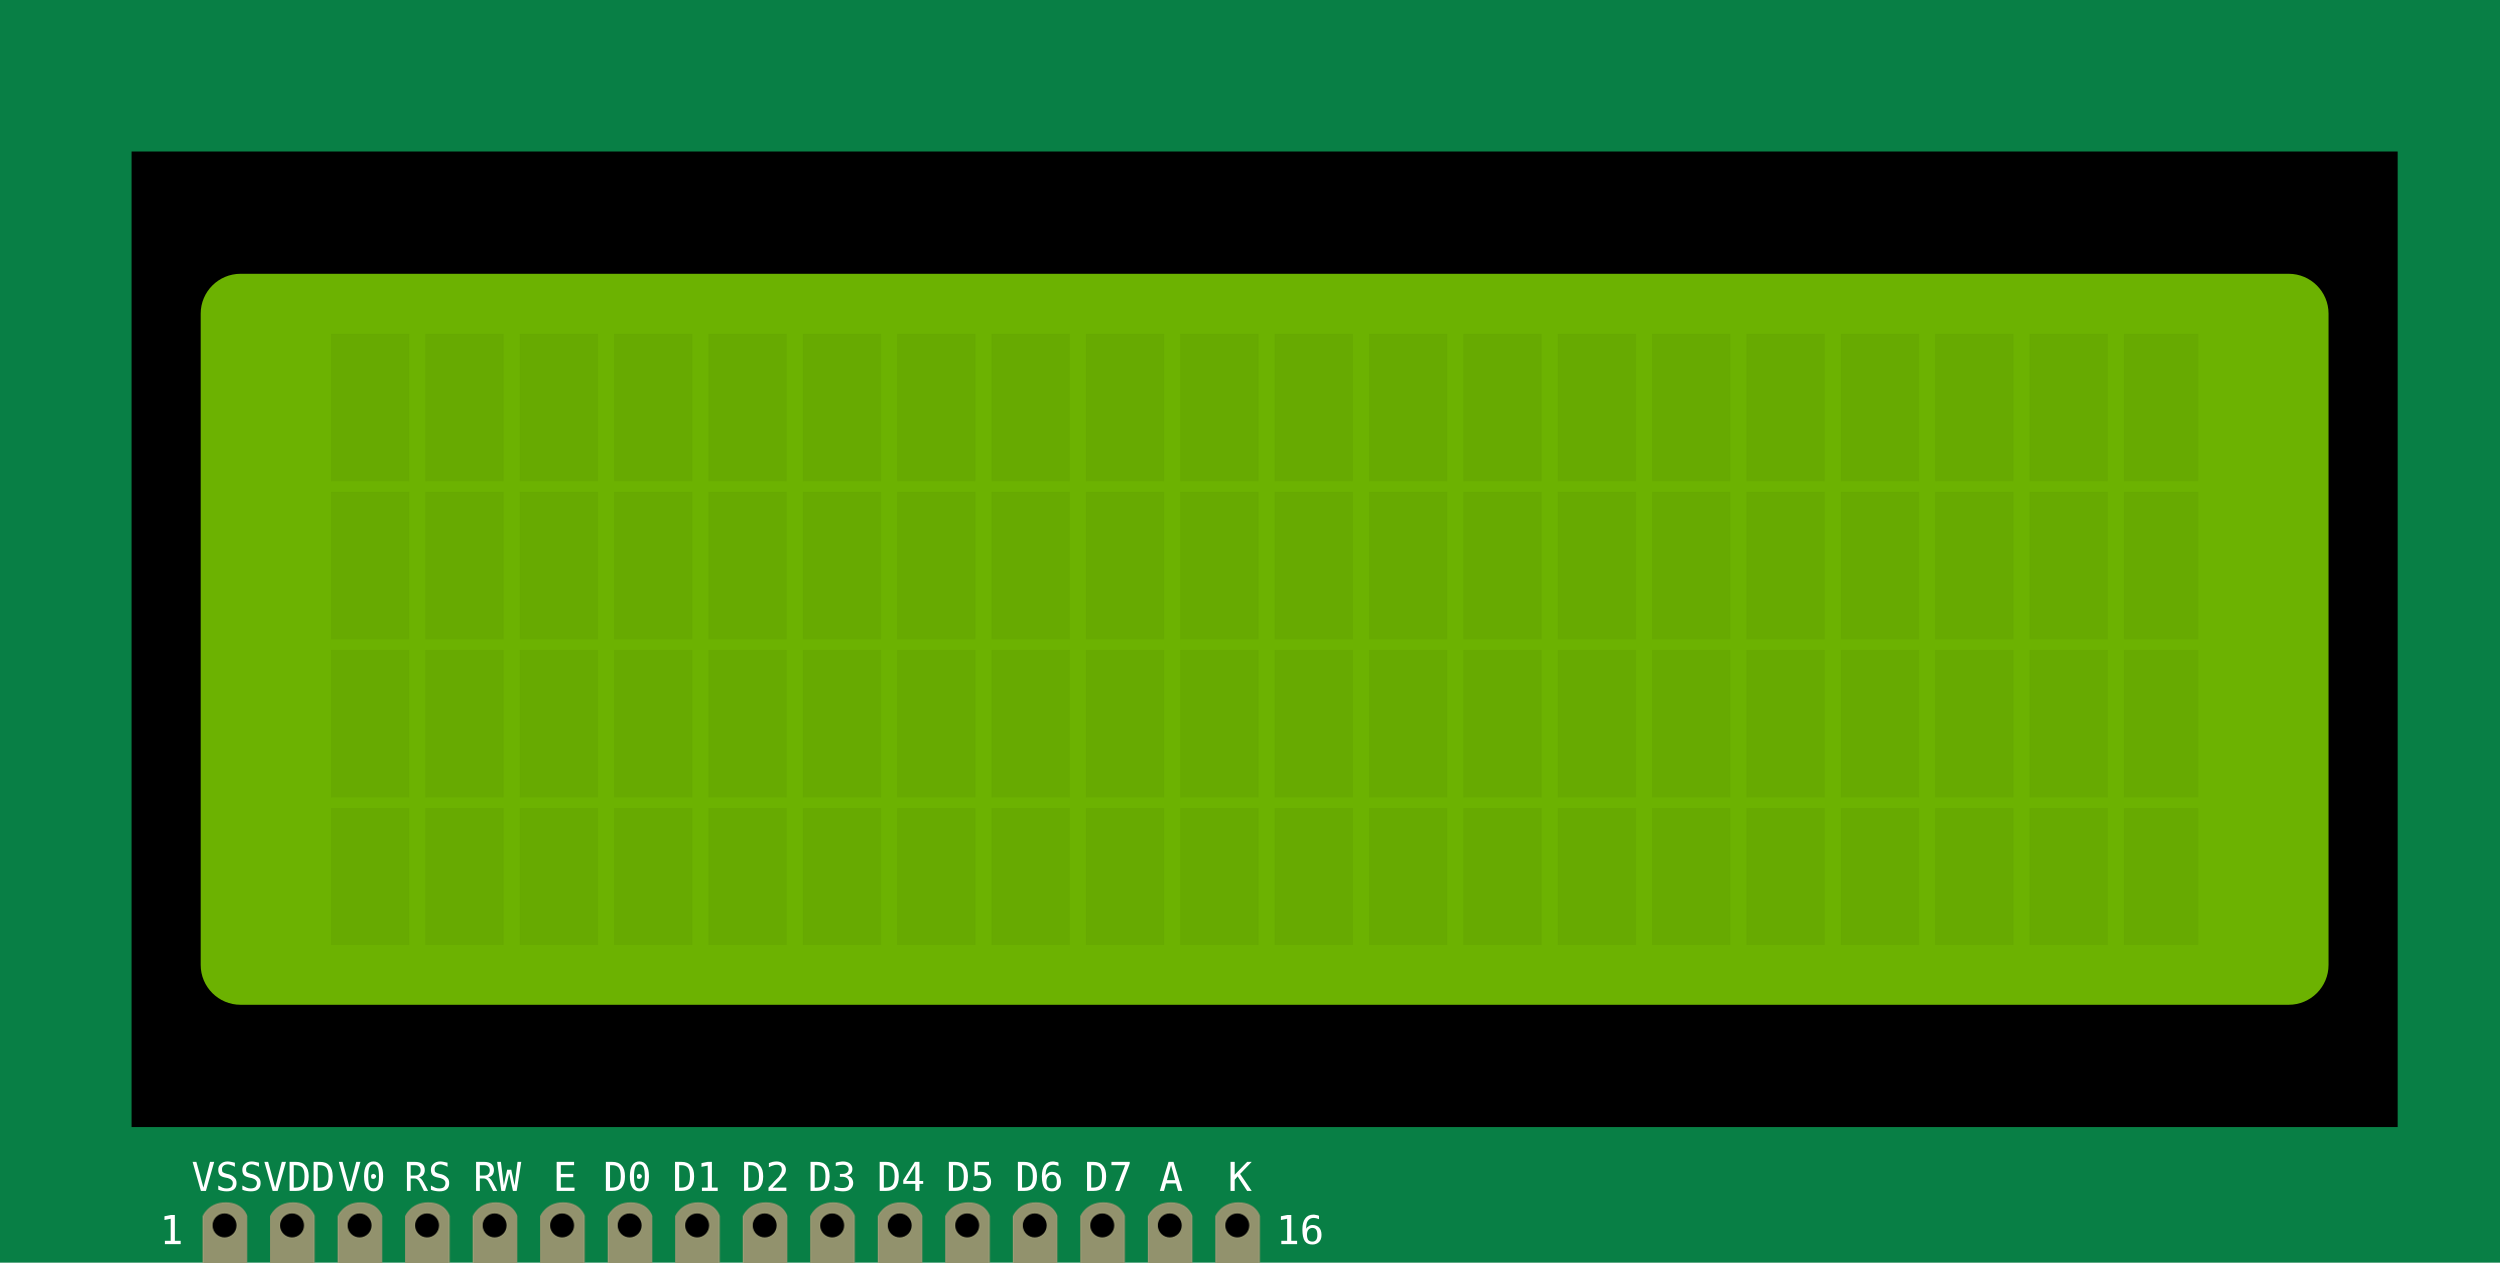
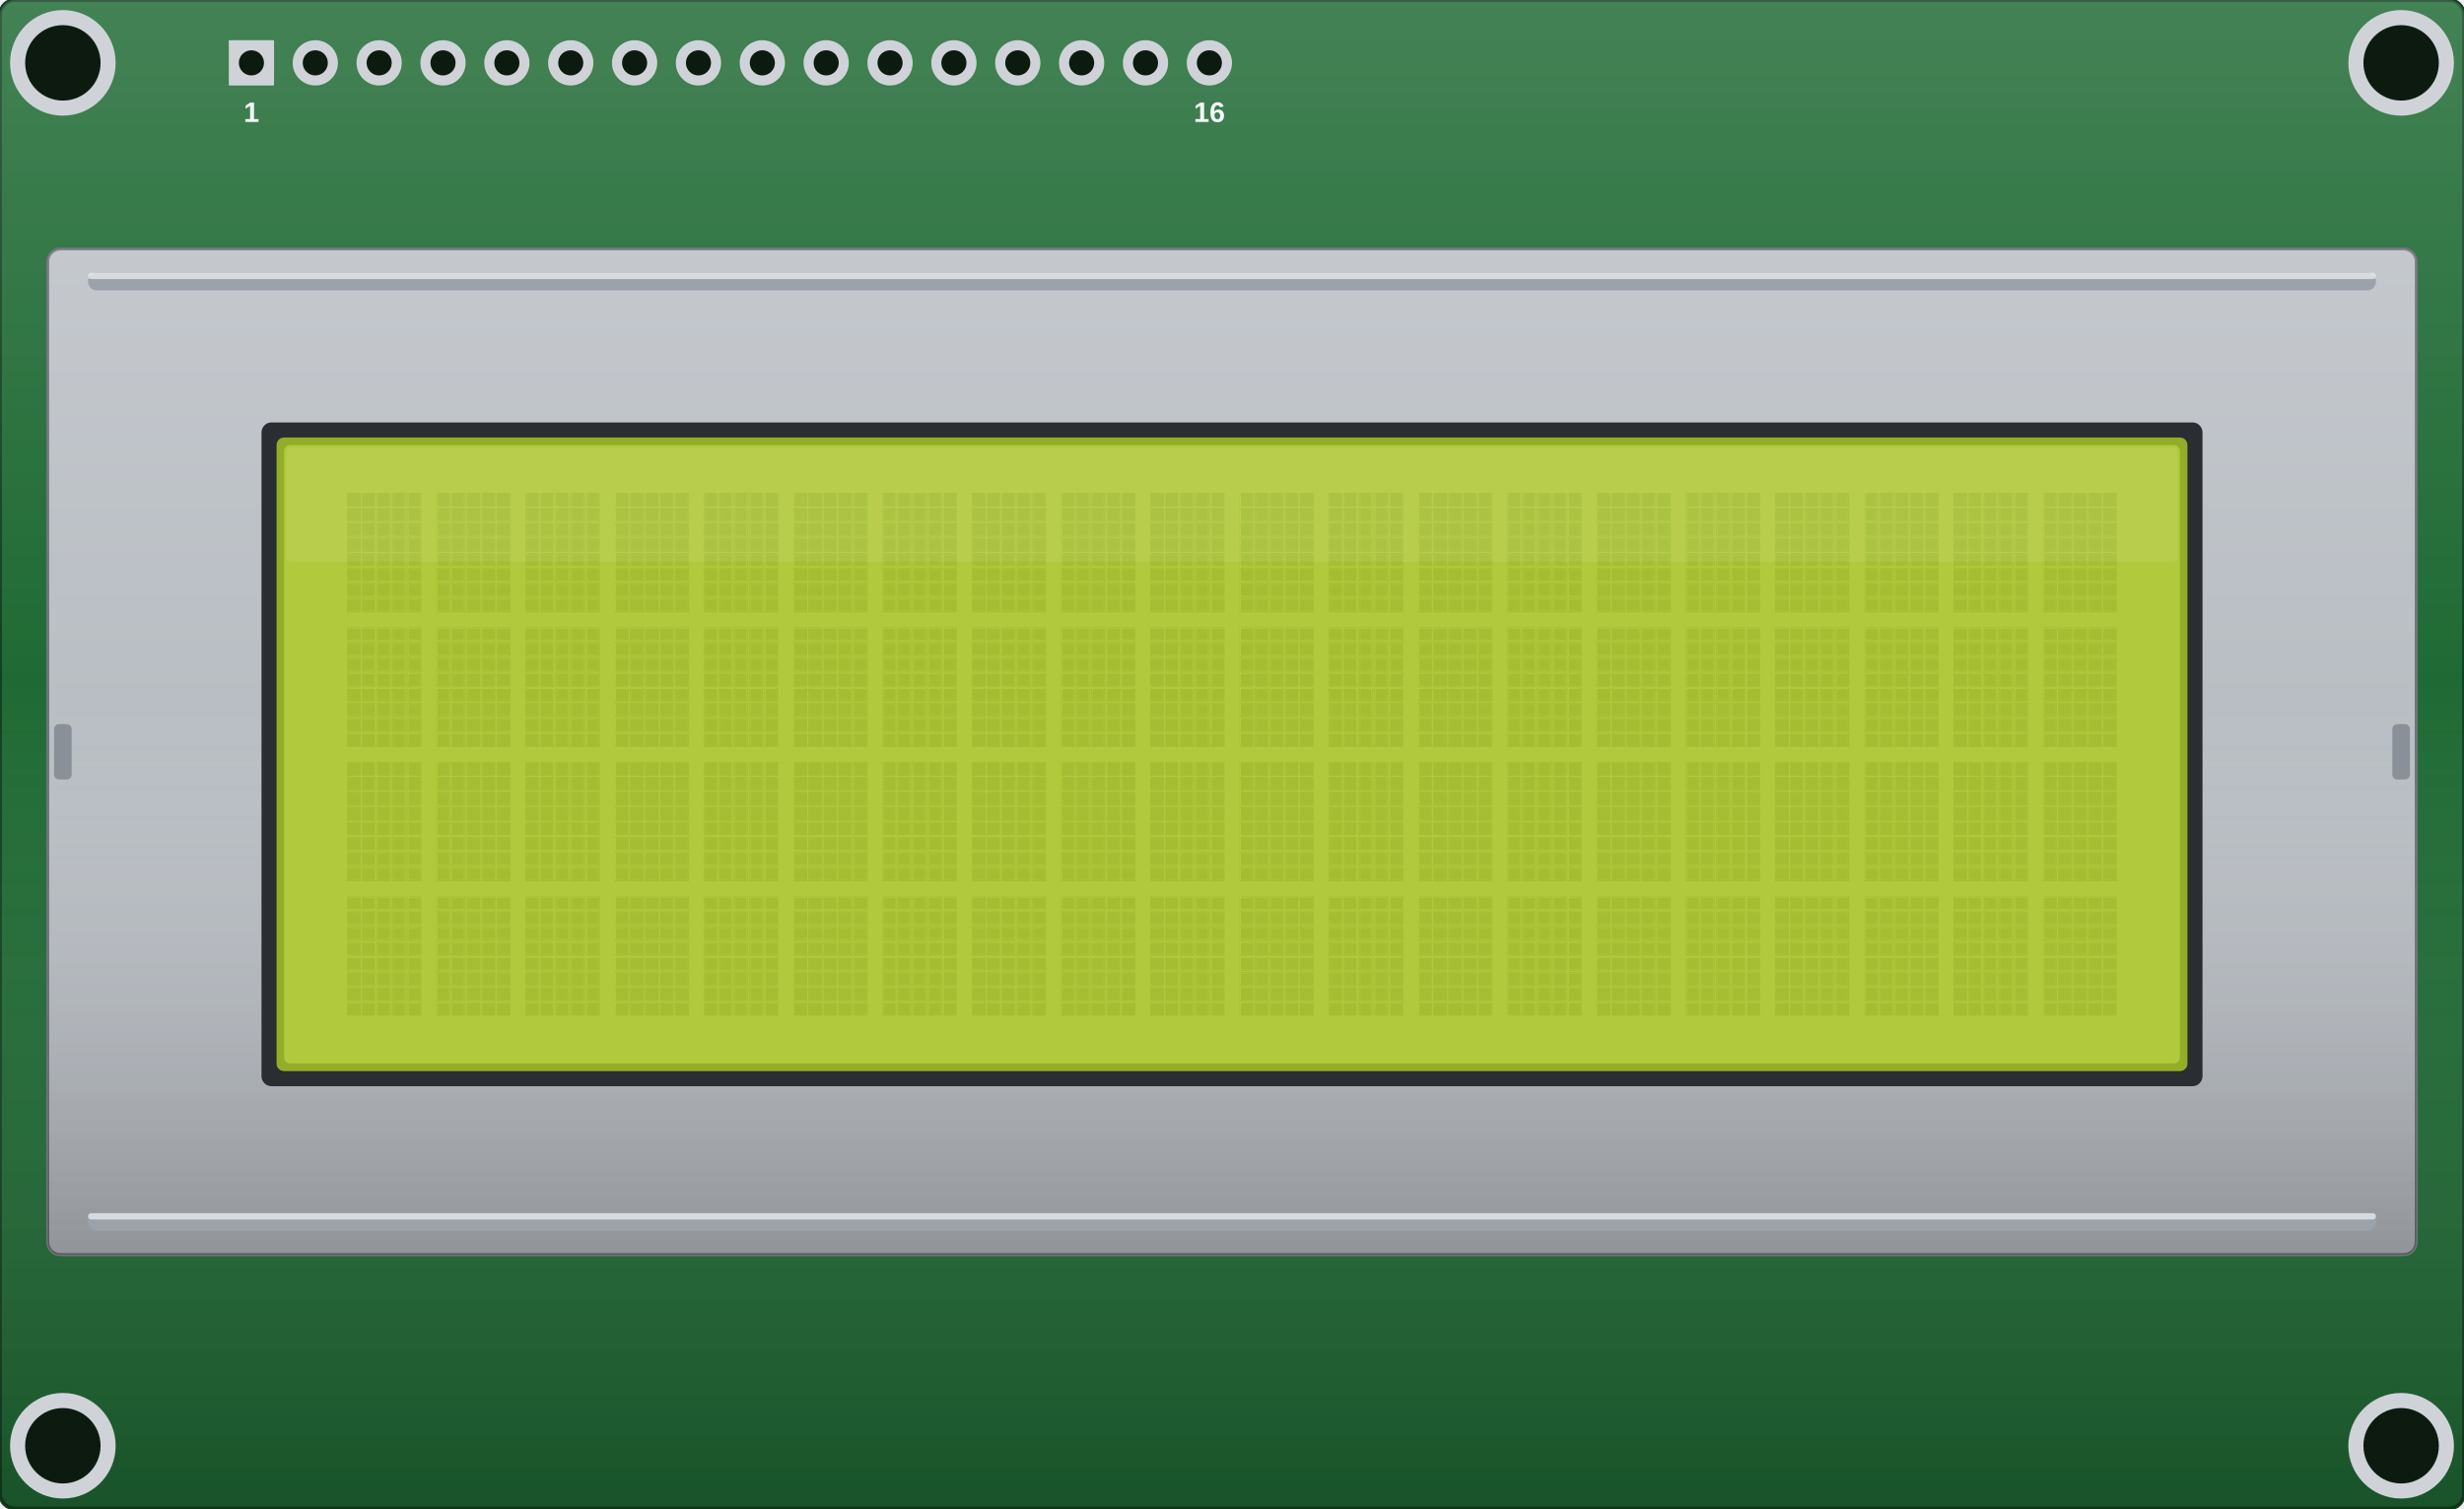
- <svg xmlns="http://www.w3.org/2000/svg" version="1.1" style="font-size: 1.5px; font-family: monospace" width="94.05mm" height="47.5mm" viewBox="0 0 94.05 47.5">
+ <svg xmlns="http://www.w3.org/2000/svg" version="1.1" width="370.394px" height="226.772px" viewBox="0 0 370.394 226.772">
  <defs>
-     <pattern id="characters" width="3.55" height="5.95" patternUnits="userSpaceOnUse" x="12.45" y="12.55">
-       <rect width="2.95" height="5.55" fill-opacity="0.05" />
-     </pattern>
-     <pattern id="pins" width="2.54" height="3.255" patternUnits="userSpaceOnUse" y="1.1">
-       <path fill="#92926d" d="M0,0.55c0,0 0.21,-0.52 0.87,-0.52 0.67,0 0.81,0.51 0.81,0.51v1.81h-1.869z" />
-       <circle r="0.45" cx="0.827" cy="0.9" color="black" />
+     <linearGradient id="luz" x1="0" y1="0" x2="0" y2="1">
+       <stop offset="0" stop-color="#ffffff" stop-opacity="0.16" />
+       <stop offset="0.45" stop-color="#ffffff" stop-opacity="0" />
+       <stop offset="1" stop-color="#000000" stop-opacity="0.22" />
+     </linearGradient>
+     <linearGradient id="metal" x1="0" y1="0" x2="0" y2="1">
+       <stop offset="0" stop-color="#f4f6f8" />
+       <stop offset="0.5" stop-color="#b9bfc6" />
+       <stop offset="1" stop-color="#868d95" />
+     </linearGradient>
+     <linearGradient id="metal-h" x1="0" y1="0" x2="1" y2="0">
+       <stop offset="0" stop-color="#8a9199" />
+       <stop offset="0.35" stop-color="#eef1f4" />
+       <stop offset="0.7" stop-color="#b3b9c0" />
+       <stop offset="1" stop-color="#7c838b" />
+     </linearGradient>
+     <radialGradient id="lata" cx="0.4" cy="0.38" r="0.66">
+       <stop offset="0" stop-color="#f6f8fa" />
+       <stop offset="0.6" stop-color="#c3c9cf" />
+       <stop offset="1" stop-color="#8c939b" />
+     </radialGradient>
+     <linearGradient id="plastico" x1="0" y1="0" x2="0" y2="1">
+       <stop offset="0" stop-color="#3a3c40" />
+       <stop offset="1" stop-color="#16171a" />
+     </linearGradient>
+     <linearGradient id="ouro" x1="0" y1="0" x2="0" y2="1">
+       <stop offset="0" stop-color="#f4dc8c" />
+       <stop offset="1" stop-color="#b88a2c" />
+     </linearGradient>
+   </defs>
+   <rect x="0" y="0" width="370.394" height="226.772" rx="2.268" fill="#1f6a34" stroke="#123f1f" stroke-width="0.567" />
+   <rect x="0" y="0" width="370.394" height="226.772" rx="2.268" fill="url(#luz)" />
+   <circle cx="9.449" cy="9.449" r="7.937" fill="#cfd3d8" />
+   <circle cx="9.449" cy="9.449" r="5.669" fill="#0d1a10" />
+   <circle cx="9.449" cy="217.323" r="7.937" fill="#cfd3d8" />
+   <circle cx="9.449" cy="217.323" r="5.669" fill="#0d1a10" />
+   <circle cx="360.945" cy="9.449" r="7.937" fill="#cfd3d8" />
+   <circle cx="360.945" cy="9.449" r="5.669" fill="#0d1a10" />
+   <circle cx="360.945" cy="217.323" r="7.937" fill="#cfd3d8" />
+   <circle cx="360.945" cy="217.323" r="5.669" fill="#0d1a10" />
+   <rect x="34.394" y="6.047" width="6.803" height="6.803" fill="#cfd3d8" />
+   <circle cx="37.795" cy="9.449" r="1.89" fill="#0d1a10" />
+   <circle cx="47.395" cy="9.449" r="3.402" fill="#cfd3d8" />
+   <circle cx="47.395" cy="9.449" r="1.89" fill="#0d1a10" />
+   <circle cx="56.995" cy="9.449" r="3.402" fill="#cfd3d8" />
+   <circle cx="56.995" cy="9.449" r="1.89" fill="#0d1a10" />
+   <circle cx="66.595" cy="9.449" r="3.402" fill="#cfd3d8" />
+   <circle cx="66.595" cy="9.449" r="1.89" fill="#0d1a10" />
+   <circle cx="76.195" cy="9.449" r="3.402" fill="#cfd3d8" />
+   <circle cx="76.195" cy="9.449" r="1.89" fill="#0d1a10" />
+   <circle cx="85.795" cy="9.449" r="3.402" fill="#cfd3d8" />
+   <circle cx="85.795" cy="9.449" r="1.89" fill="#0d1a10" />
+   <circle cx="95.395" cy="9.449" r="3.402" fill="#cfd3d8" />
+   <circle cx="95.395" cy="9.449" r="1.89" fill="#0d1a10" />
+   <circle cx="104.995" cy="9.449" r="3.402" fill="#cfd3d8" />
+   <circle cx="104.995" cy="9.449" r="1.89" fill="#0d1a10" />
+   <circle cx="114.595" cy="9.449" r="3.402" fill="#cfd3d8" />
+   <circle cx="114.595" cy="9.449" r="1.89" fill="#0d1a10" />
+   <circle cx="124.195" cy="9.449" r="3.402" fill="#cfd3d8" />
+   <circle cx="124.195" cy="9.449" r="1.89" fill="#0d1a10" />
+   <circle cx="133.795" cy="9.449" r="3.402" fill="#cfd3d8" />
+   <circle cx="133.795" cy="9.449" r="1.89" fill="#0d1a10" />
+   <circle cx="143.395" cy="9.449" r="3.402" fill="#cfd3d8" />
+   <circle cx="143.395" cy="9.449" r="1.89" fill="#0d1a10" />
+   <circle cx="152.995" cy="9.449" r="3.402" fill="#cfd3d8" />
+   <circle cx="152.995" cy="9.449" r="1.89" fill="#0d1a10" />
+   <circle cx="162.595" cy="9.449" r="3.402" fill="#cfd3d8" />
+   <circle cx="162.595" cy="9.449" r="1.89" fill="#0d1a10" />
+   <circle cx="172.195" cy="9.449" r="3.402" fill="#cfd3d8" />
+   <circle cx="172.195" cy="9.449" r="1.89" fill="#0d1a10" />
+   <circle cx="181.795" cy="9.449" r="3.402" fill="#cfd3d8" />
+   <circle cx="181.795" cy="9.449" r="1.89" fill="#0d1a10" />
+   <text transform="translate(37.795 16.63) rotate(0)" x="0" y="1.701" font-family="Arial" font-weight="bold" font-size="4.252" fill="#f2f5f7" text-anchor="middle">1</text>
+   <text transform="translate(181.795 16.63) rotate(0)" x="0" y="1.701" font-family="Arial" font-weight="bold" font-size="4.252" fill="#f2f5f7" text-anchor="middle">16</text>
+   <rect x="7.181" y="37.417" width="356.031" height="151.181" rx="1.89" fill="#b9bec4" stroke="#6d737a" stroke-width="0.454" />
+   <rect x="7.181" y="37.417" width="356.031" height="151.181" rx="1.89" fill="url(#luz)" />
+   <rect x="13.228" y="41.008" width="343.937" height="2.646" rx="1.323" fill="#9ca2a9" />
+   <rect x="13.228" y="41.008" width="343.937" height="0.945" rx="0.454" fill="#e6e9ec" fill-opacity="0.8" />
+   <rect x="13.228" y="182.362" width="343.937" height="2.646" rx="1.323" fill="#9ca2a9" />
+   <rect x="13.228" y="182.362" width="343.937" height="0.945" rx="0.454" fill="#e6e9ec" fill-opacity="0.8" />
+   <rect x="8.126" y="108.85" width="2.646" height="8.315" rx="0.756" fill="#8a9097" />
+   <rect x="359.622" y="108.85" width="2.646" height="8.315" rx="0.756" fill="#8a9097" />
+   <rect x="39.307" y="63.496" width="291.78" height="99.78" rx="1.512" fill="#2a2d31" />
+   <rect x="41.575" y="65.764" width="287.244" height="95.244" rx="1.134" fill="#93ad28" />
+   <rect x="42.709" y="66.898" width="284.976" height="92.976" rx="0.945" fill="#b5cc3e" fill-opacity="0.9" />
+   <defs>
+     <pattern id="pontos-lcd2004" x="52.157" y="74.079" width="13.417" height="20.22" patternUnits="userSpaceOnUse">
+       <rect x="0" y="0" width="2.079" height="2.079" fill="#a4bd33" />
+       <rect x="2.268" y="0" width="2.079" height="2.079" fill="#a4bd33" />
+       <rect x="4.535" y="0" width="2.079" height="2.079" fill="#a4bd33" />
+       <rect x="6.803" y="0" width="2.079" height="2.079" fill="#a4bd33" />
+       <rect x="9.071" y="0" width="2.079" height="2.079" fill="#a4bd33" />
+       <rect x="0" y="2.268" width="2.079" height="2.079" fill="#a4bd33" />
+       <rect x="2.268" y="2.268" width="2.079" height="2.079" fill="#a4bd33" />
+       <rect x="4.535" y="2.268" width="2.079" height="2.079" fill="#a4bd33" />
+       <rect x="6.803" y="2.268" width="2.079" height="2.079" fill="#a4bd33" />
+       <rect x="9.071" y="2.268" width="2.079" height="2.079" fill="#a4bd33" />
+       <rect x="0" y="4.535" width="2.079" height="2.079" fill="#a4bd33" />
+       <rect x="2.268" y="4.535" width="2.079" height="2.079" fill="#a4bd33" />
+       <rect x="4.535" y="4.535" width="2.079" height="2.079" fill="#a4bd33" />
+       <rect x="6.803" y="4.535" width="2.079" height="2.079" fill="#a4bd33" />
+       <rect x="9.071" y="4.535" width="2.079" height="2.079" fill="#a4bd33" />
+       <rect x="0" y="6.803" width="2.079" height="2.079" fill="#a4bd33" />
+       <rect x="2.268" y="6.803" width="2.079" height="2.079" fill="#a4bd33" />
+       <rect x="4.535" y="6.803" width="2.079" height="2.079" fill="#a4bd33" />
+       <rect x="6.803" y="6.803" width="2.079" height="2.079" fill="#a4bd33" />
+       <rect x="9.071" y="6.803" width="2.079" height="2.079" fill="#a4bd33" />
+       <rect x="0" y="9.071" width="2.079" height="2.079" fill="#a4bd33" />
+       <rect x="2.268" y="9.071" width="2.079" height="2.079" fill="#a4bd33" />
+       <rect x="4.535" y="9.071" width="2.079" height="2.079" fill="#a4bd33" />
+       <rect x="6.803" y="9.071" width="2.079" height="2.079" fill="#a4bd33" />
+       <rect x="9.071" y="9.071" width="2.079" height="2.079" fill="#a4bd33" />
+       <rect x="0" y="11.339" width="2.079" height="2.079" fill="#a4bd33" />
+       <rect x="2.268" y="11.339" width="2.079" height="2.079" fill="#a4bd33" />
+       <rect x="4.535" y="11.339" width="2.079" height="2.079" fill="#a4bd33" />
+       <rect x="6.803" y="11.339" width="2.079" height="2.079" fill="#a4bd33" />
+       <rect x="9.071" y="11.339" width="2.079" height="2.079" fill="#a4bd33" />
+       <rect x="0" y="13.606" width="2.079" height="2.079" fill="#a4bd33" />
+       <rect x="2.268" y="13.606" width="2.079" height="2.079" fill="#a4bd33" />
+       <rect x="4.535" y="13.606" width="2.079" height="2.079" fill="#a4bd33" />
+       <rect x="6.803" y="13.606" width="2.079" height="2.079" fill="#a4bd33" />
+       <rect x="9.071" y="13.606" width="2.079" height="2.079" fill="#a4bd33" />
+       <rect x="0" y="15.874" width="2.079" height="2.079" fill="#a4bd33" />
+       <rect x="2.268" y="15.874" width="2.079" height="2.079" fill="#a4bd33" />
+       <rect x="4.535" y="15.874" width="2.079" height="2.079" fill="#a4bd33" />
+       <rect x="6.803" y="15.874" width="2.079" height="2.079" fill="#a4bd33" />
+       <rect x="9.071" y="15.874" width="2.079" height="2.079" fill="#a4bd33" />
    </pattern>
  </defs>
-   <rect fill="#087f45" width="94.05" height="47.5" />
-   <rect x="4.95" y="5.7" width="85.25" height="36.7" />
-   <rect x="7.55" y="10.3" rx="1.5" ry="1.5" width="80.05" height="27.5" fill="#6cb201" />
-   <rect x="7.55" y="10.3" rx="1.5" ry="1.5" width="80.05" height="27.5" opacity="0" />
-   <g transform="translate(0, 44.1)">
-     <rect x="7.55" y="1" height="2.5" width="40.64" fill="url(#pins)" />
-     <text fill="white" font-size="1.5px" font-family="monospace">
-       <tspan x="6" y="2.7">1</tspan>
-       <tspan x="7.2" y="0.7">VSS</tspan>
-       <tspan x="9.9" y="0.7">VDD</tspan>
-       <tspan x="12.7" y="0.7">V0</tspan>
-       <tspan x="15.2" y="0.7">RS</tspan>
-       <tspan x="17.8" y="0.7">RW</tspan>
-       <tspan x="20.8" y="0.7">E</tspan>
-       <tspan x="22.7" y="0.7">D0</tspan>
-       <tspan x="25.3" y="0.7">D1</tspan>
-       <tspan x="27.9" y="0.7">D2</tspan>
-       <tspan x="30.4" y="0.7">D3</tspan>
-       <tspan x="33" y="0.7">D4</tspan>
-       <tspan x="35.6" y="0.7">D5</tspan>
-       <tspan x="38.2" y="0.7">D6</tspan>
-       <tspan x="40.8" y="0.7">D7</tspan>
-       <tspan x="43.6" y="0.7">A</tspan>
-       <tspan x="46.2" y="0.7">K</tspan>
-       <tspan x="48" y="2.7">16</tspan>
-     </text>
-   </g>
-   <rect fill="url(#characters)" x="12.45" y="12.55" width="70.25" height="23" />
-   <path d="" transform="translate(12.45, 12.55)" fill="black" />
+   <rect x="52.157" y="74.079" width="266.079" height="78.614" fill="url(#pontos-lcd2004)" />
+   <rect x="43.087" y="67.276" width="284.22" height="17.144" rx="0.756" fill="#ffffff" fill-opacity="0.08" />
</svg>
